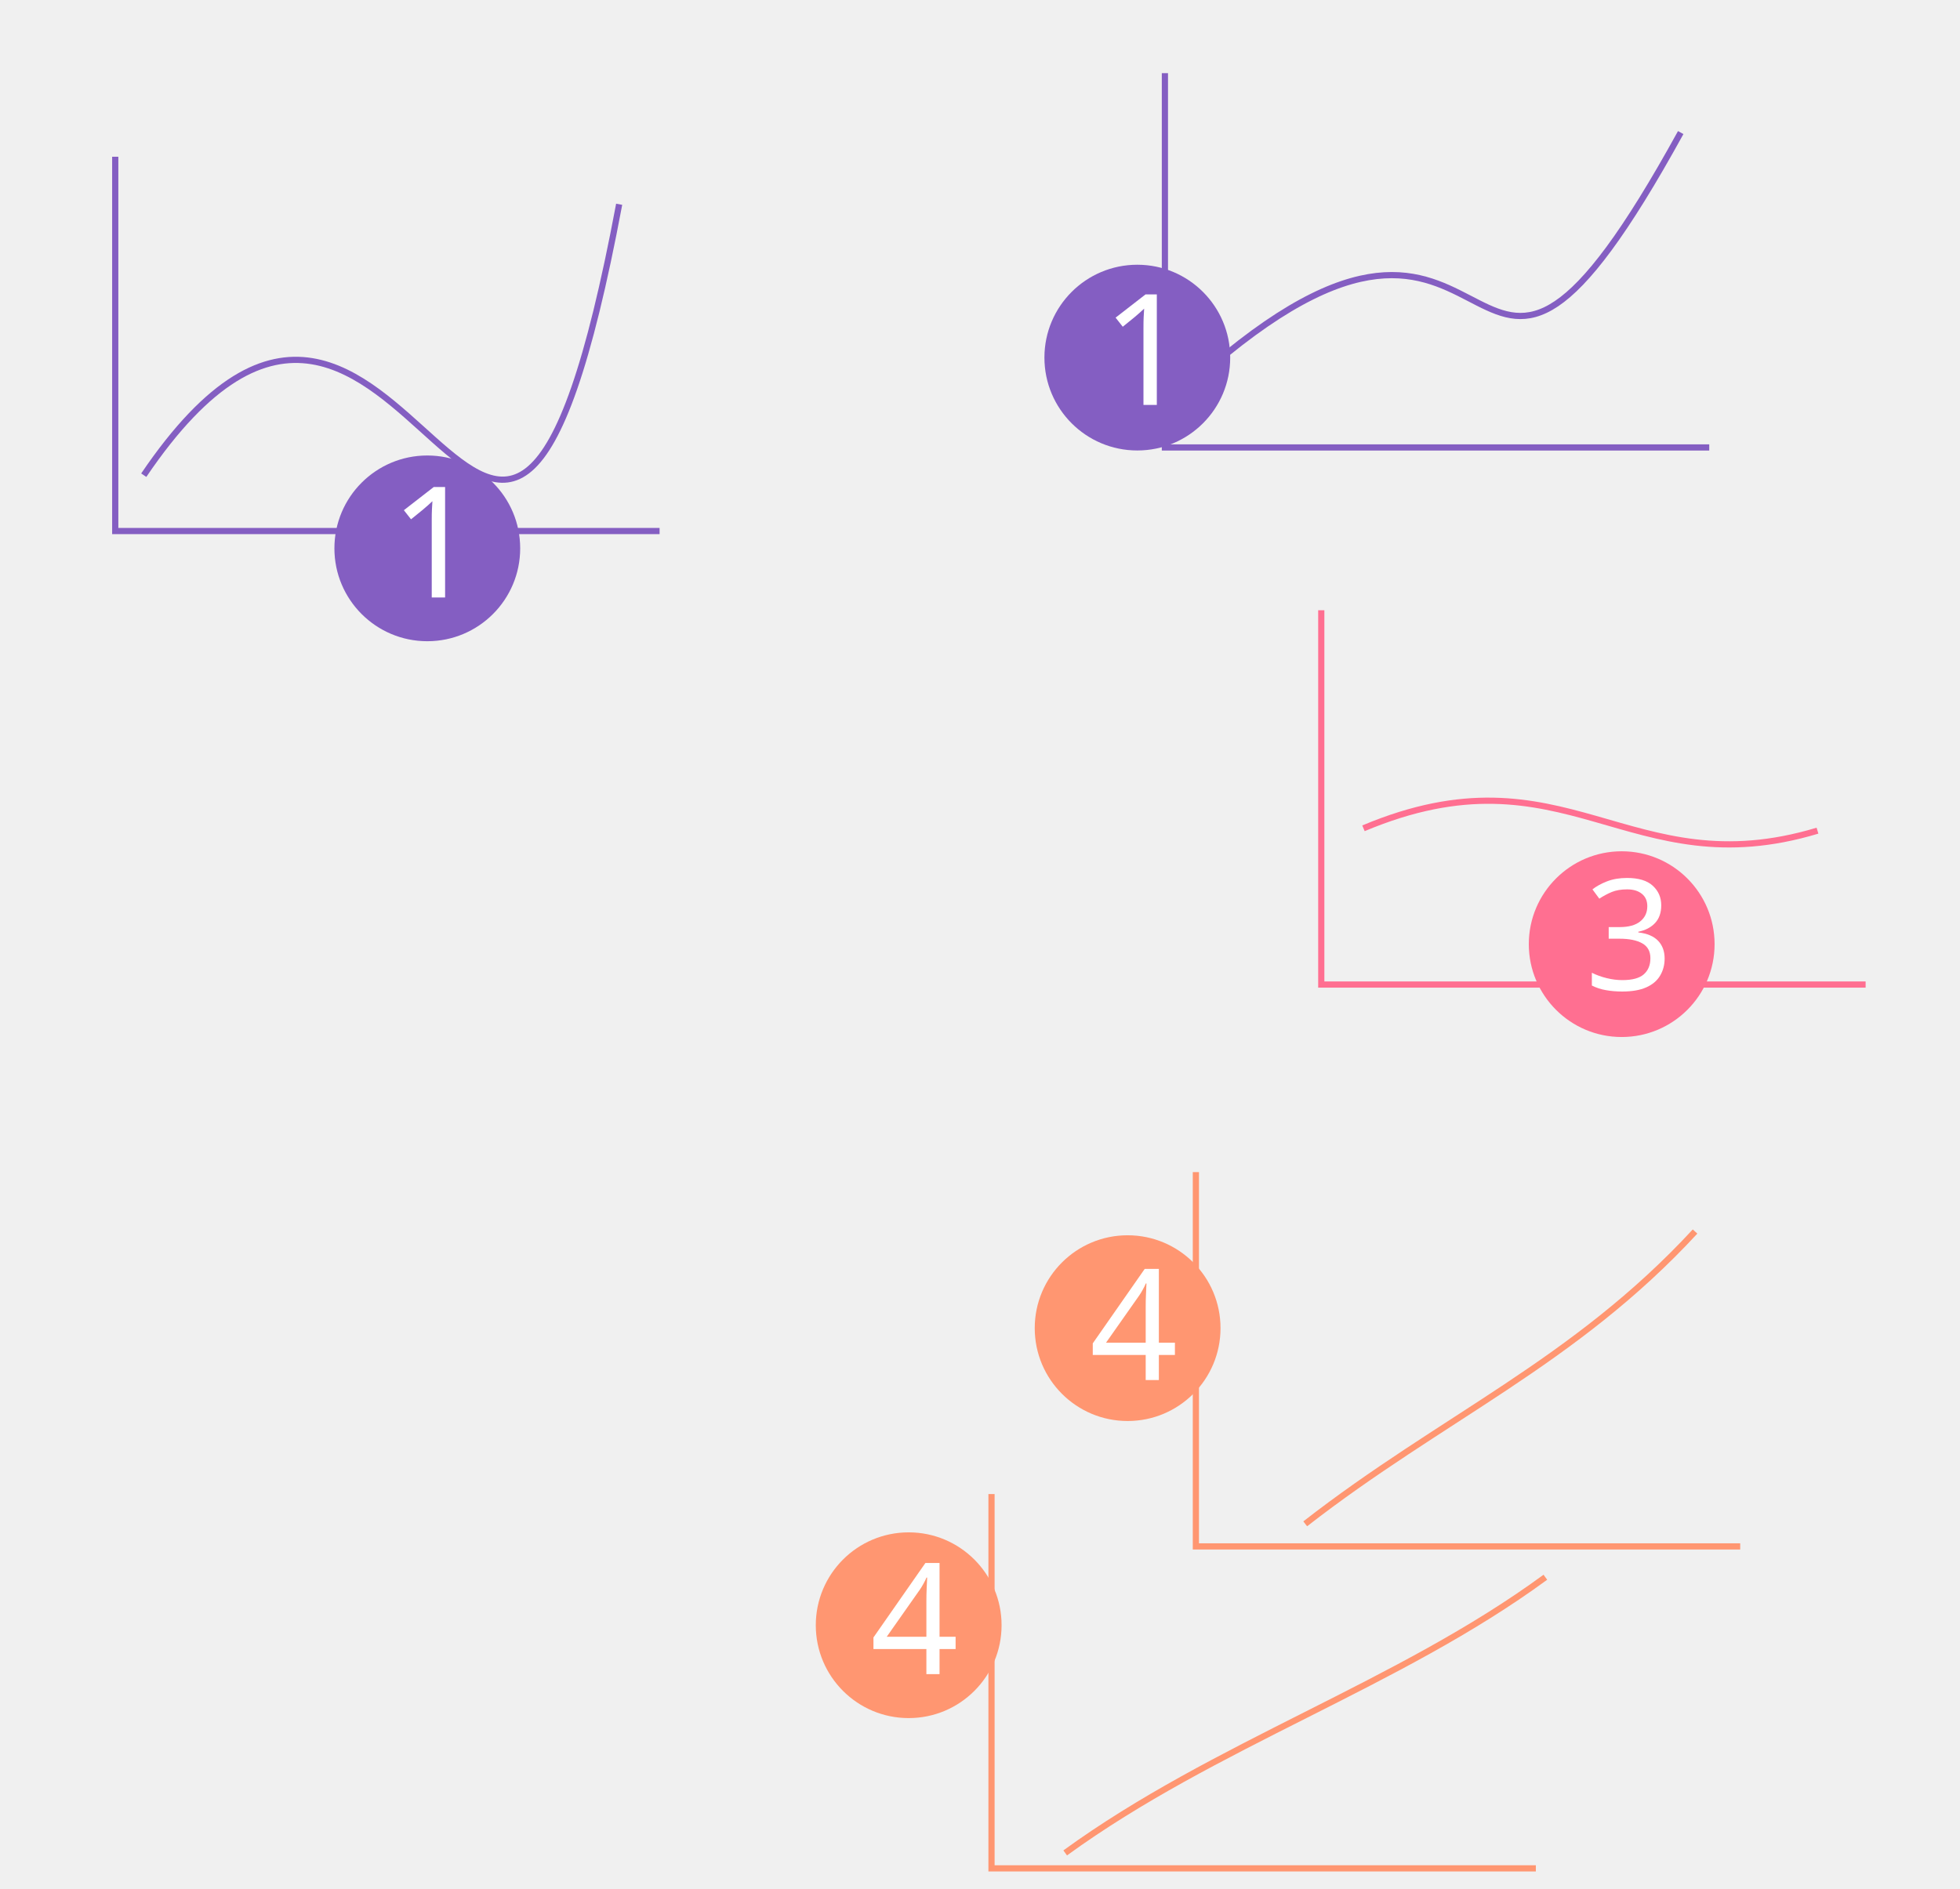
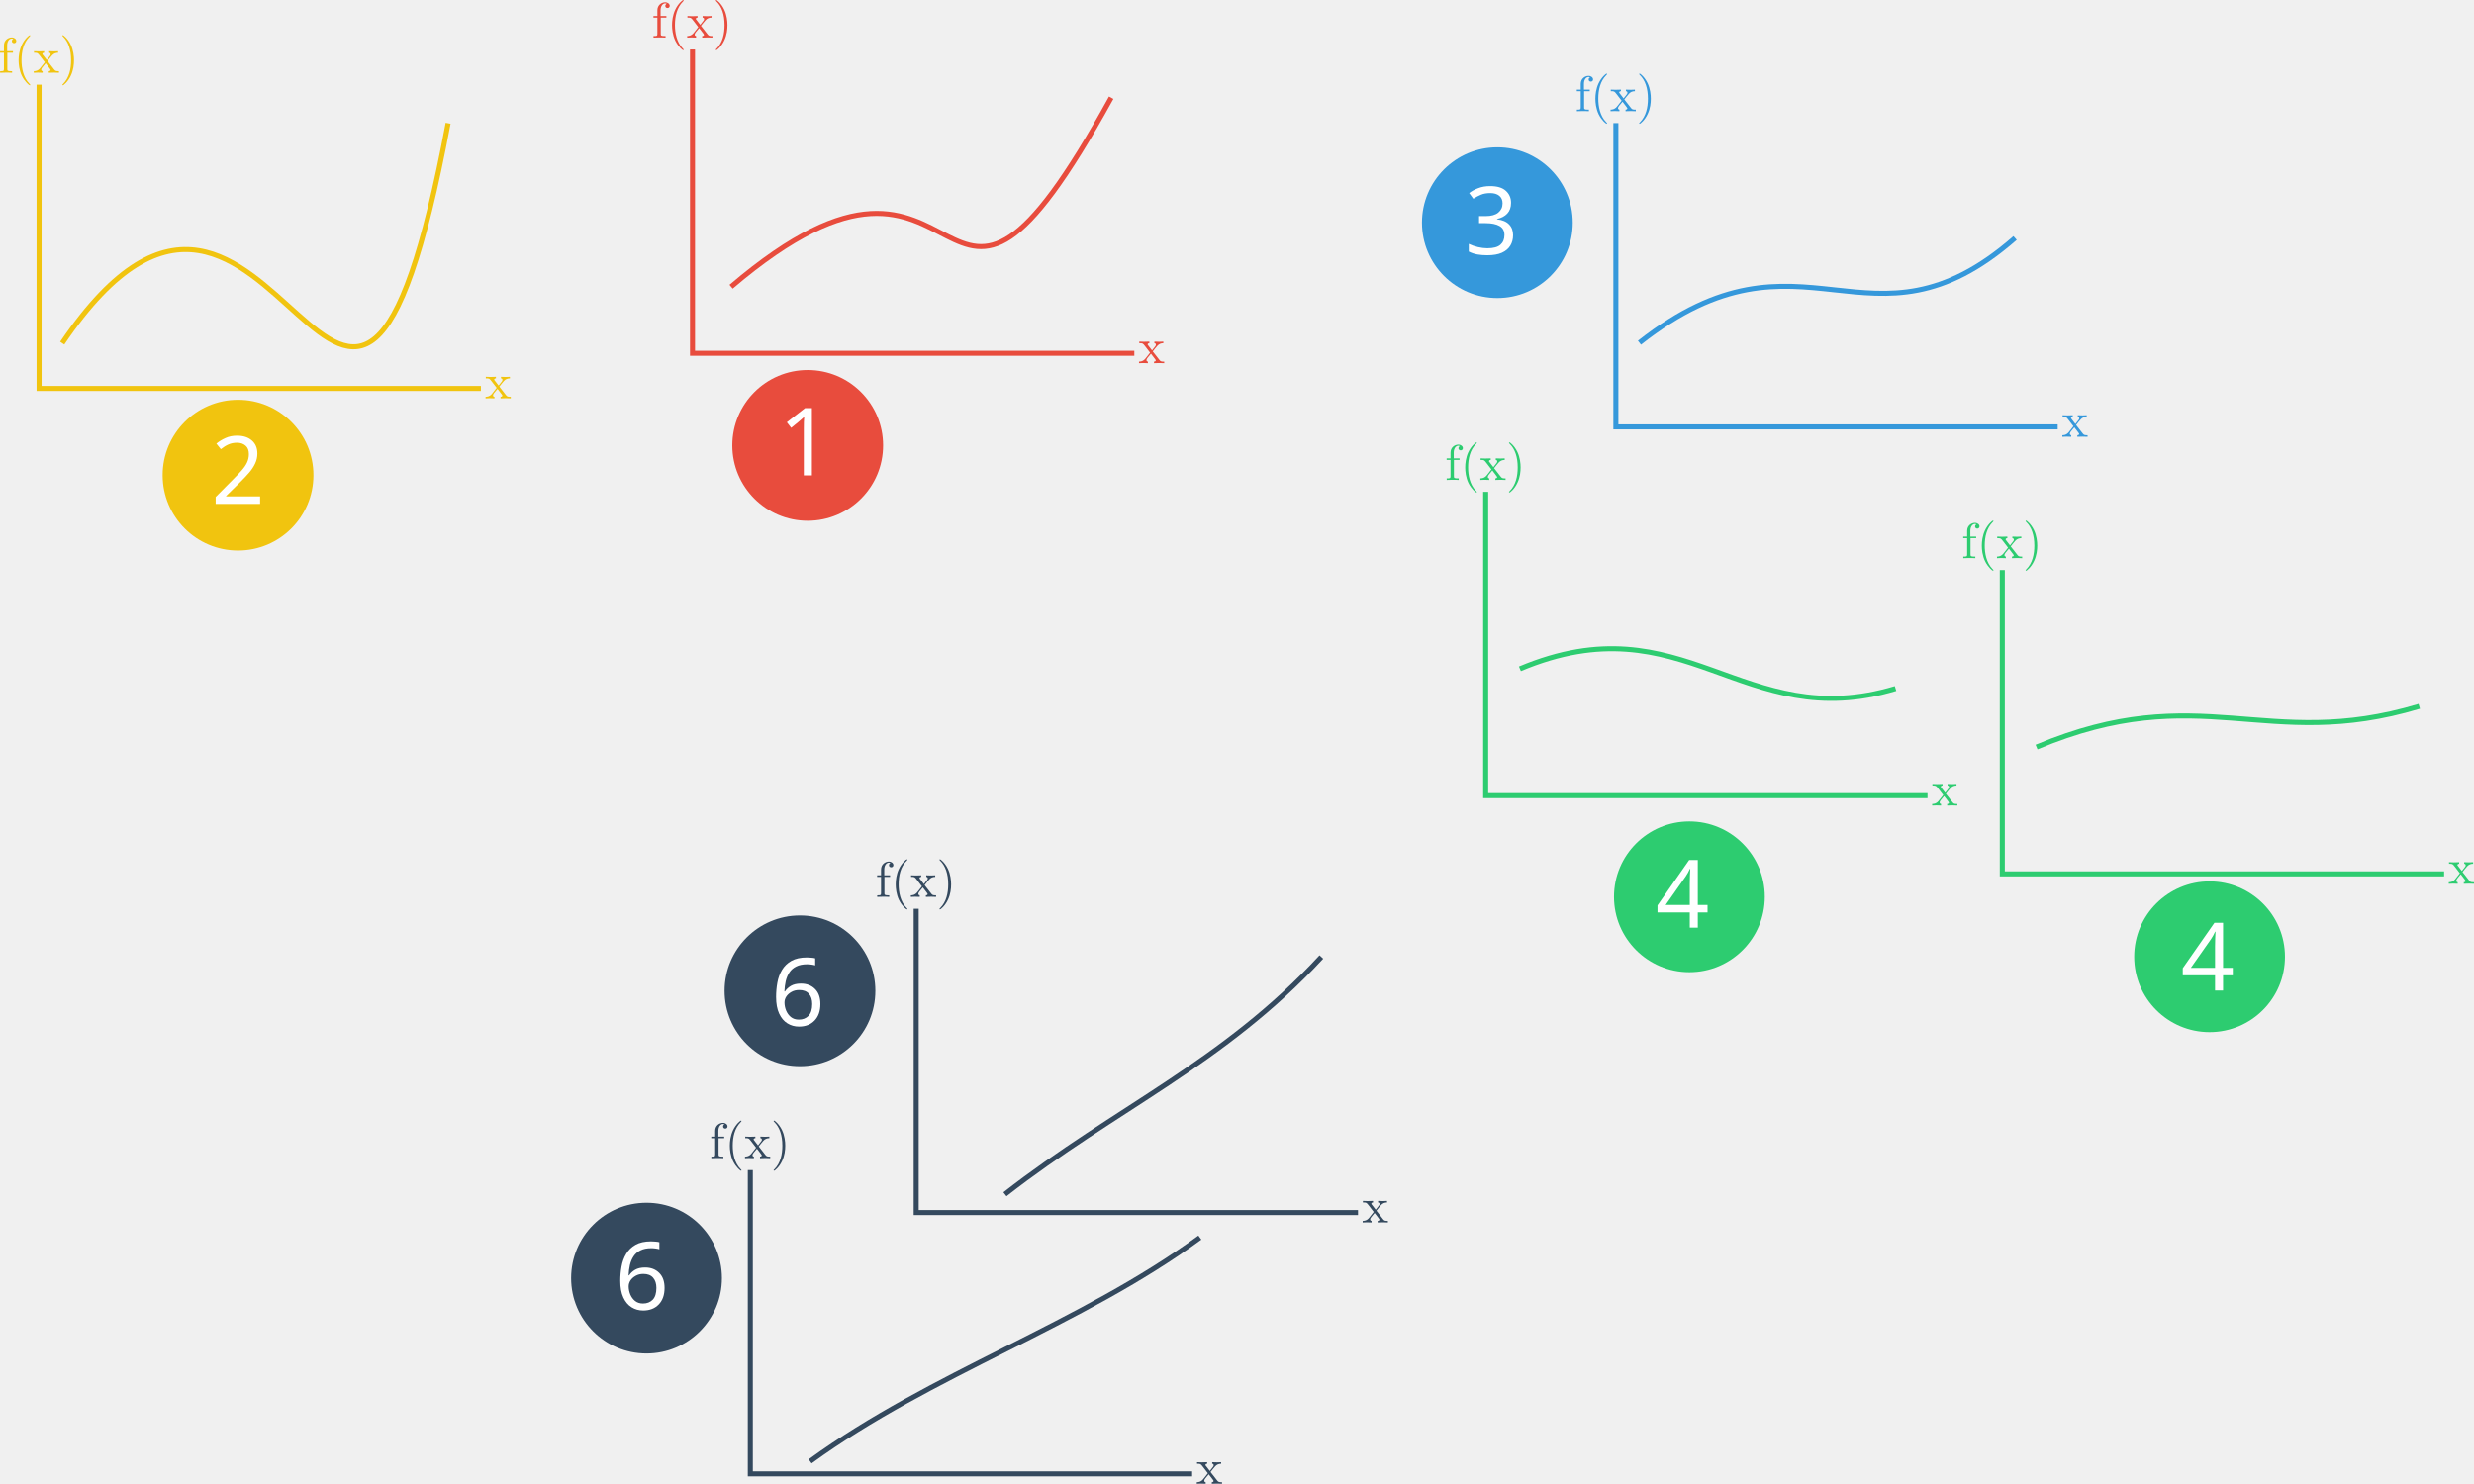
- <svg xmlns="http://www.w3.org/2000/svg" xmlns:xlink="http://www.w3.org/1999/xlink" width="89.323mm" height="86.078mm" viewBox="0 0 316.5 305" id="svg2" version="1.1">
-   <defs id="defs4" />
-   <g id="layer1" transform="translate(19.65482,-107.3367)">
-     <g id="g6652" transform="translate(198.9751,-11.9349)" style="stroke:#ff6f91;stroke-width:1;stroke-miterlimit:4;stroke-dasharray:none;stroke-opacity:1">
-       <path style="fill:none;fill-rule:evenodd;stroke:#ff6f91;stroke-width:1;stroke-linecap:butt;stroke-linejoin:miter;stroke-miterlimit:4;stroke-dasharray:none;stroke-opacity:1" d="m 1.542,253.054 c 32.713,-13.751 42.786,9.586 73.314,0.384" id="path6391" />
-       <g id="g6634" style="stroke:#ff6f91;stroke-width:1;stroke-miterlimit:4;stroke-dasharray:none;stroke-opacity:1">
-         <path style="fill:none;fill-rule:evenodd;stroke:#ff6f91;stroke-width:1;stroke-linecap:butt;stroke-linejoin:miter;stroke-miterlimit:4;stroke-dasharray:none;stroke-opacity:1" d="m -5.271,217.837 0,60.455 87.899,0" id="path6636" />
-         <g transform="translate(-140,145.5)" style="fill:#000000;fill-opacity:1;stroke:#ff6f91;stroke-width:1;stroke-miterlimit:4;stroke-dasharray:none;stroke-opacity:1" id="g6638">
-           <use height="100%" width="100%" xlink:href="#textext-6ef2c4d6-1" x="223.432" y="134.765" id="use6640" style="stroke:#ff6f91;stroke-width:1;stroke-miterlimit:4;stroke-dasharray:none;stroke-opacity:1" />
-         </g>
-         <g transform="translate(-251.75,68.74999)" style="fill:#000000;fill-opacity:1;stroke:#ff6f91;stroke-width:1;stroke-miterlimit:4;stroke-dasharray:none;stroke-opacity:1" id="g6642">
-           <use height="100%" width="100%" xlink:href="#textext-6ef2c4d6-2" x="238.376" y="146.72" id="use6644" style="stroke:#ff6f91;stroke-width:1;stroke-miterlimit:4;stroke-dasharray:none;stroke-opacity:1" />
-           <use height="100%" width="100%" xlink:href="#textext-6ef2c4d6-3" x="241.421" y="146.72" id="use6646" style="stroke:#ff6f91;stroke-width:1;stroke-miterlimit:4;stroke-dasharray:none;stroke-opacity:1" />
-           <use height="100%" width="100%" xlink:href="#textext-6ef2c4d6-1" x="245.295" y="146.72" id="use6648" style="stroke:#ff6f91;stroke-width:1;stroke-miterlimit:4;stroke-dasharray:none;stroke-opacity:1" />
-           <use height="100%" width="100%" xlink:href="#textext-6ef2c4d6-4" x="250.553" y="146.72" id="use6650" style="stroke:#ff6f91;stroke-width:1;stroke-miterlimit:4;stroke-dasharray:none;stroke-opacity:1" />
-         </g>
+ <svg xmlns="http://www.w3.org/2000/svg" xmlns:xlink="http://www.w3.org/1999/xlink" width="138.91mm" height="83.334mm" viewBox="0 0 492.2 295.279" id="svg2" version="1.1">
+   <defs id="defs4">
+     <defs id="defs6417">
+       <g id="g6419">
+         <symbol style="overflow:visible" overflow="visible" id="textext-6ef2c4d6-0">
+           <path style="stroke:none" d="" id="path6422" />
+         </symbol>
+         <symbol style="overflow:visible" overflow="visible" id="textext-6ef2c4d6-1">
+           <path style="stroke:none" d="M 2.859,-2.344 C 3.156,-2.719 3.531,-3.203 3.781,-3.469 4.094,-3.828 4.5,-3.984 4.969,-3.984 l 0,-0.312 c -0.266,0.016 -0.562,0.031 -0.828,0.031 -0.297,0 -0.828,-0.016 -0.953,-0.031 l 0,0.312 c 0.219,0.016 0.297,0.141 0.297,0.312 0,0.156 -0.109,0.281 -0.156,0.344 L 2.719,-2.547 1.938,-3.562 C 1.844,-3.656 1.844,-3.672 1.844,-3.734 c 0,-0.156 0.156,-0.25 0.344,-0.25 l 0,-0.312 c -0.25,0.016 -0.906,0.031 -1.078,0.031 -0.203,0 -0.672,-0.016 -0.938,-0.031 l 0,0.312 c 0.703,0 0.703,0 1.172,0.609 l 0.984,1.281 -0.938,1.188 C 0.922,-0.328 0.328,-0.312 0.125,-0.312 L 0.125,0 c 0.25,-0.016 0.562,-0.031 0.828,-0.031 0.281,0 0.703,0.016 0.938,0.031 l 0,-0.312 c -0.219,-0.031 -0.281,-0.156 -0.281,-0.312 0,-0.219 0.281,-0.547 0.891,-1.266 l 0.766,1 C 3.344,-0.781 3.469,-0.625 3.469,-0.562 c 0,0.094 -0.094,0.25 -0.359,0.25 l 0,0.312 C 3.406,-0.016 3.969,-0.031 4.188,-0.031 c 0.266,0 0.656,0.016 0.953,0.031 l 0,-0.312 c -0.531,0 -0.719,-0.016 -0.938,-0.312 z m 0,0" id="path6425" />
+         </symbol>
+         <symbol style="overflow:visible" overflow="visible" id="textext-6ef2c4d6-2">
+           <path style="stroke:none" d="m 1.75,-4.297 0,-1.156 c 0,-0.875 0.469,-1.359 0.906,-1.359 0.031,0 0.188,0 0.328,0.078 C 2.875,-6.703 2.688,-6.562 2.688,-6.312 c 0,0.219 0.156,0.422 0.438,0.422 0.281,0 0.438,-0.203 0.438,-0.438 0,-0.375 -0.375,-0.703 -0.906,-0.703 -0.688,0 -1.547,0.531 -1.547,1.594 l 0,1.141 -0.781,0 0,0.312 0.781,0 0,3.234 c 0,0.438 -0.109,0.438 -0.766,0.438 l 0,0.312 c 0.391,-0.016 0.859,-0.031 1.125,-0.031 0.406,0 0.875,0 1.266,0.031 l 0,-0.312 -0.203,0 c -0.734,0 -0.75,-0.109 -0.75,-0.469 l 0,-3.203 1.125,0 0,-0.312 z m 0,0" id="path6428" />
+         </symbol>
+         <symbol style="overflow:visible" overflow="visible" id="textext-6ef2c4d6-3">
+           <path style="stroke:none" d="m 3.297,2.391 c 0,-0.031 0,-0.047 -0.172,-0.219 C 1.891,0.922 1.562,-0.969 1.562,-2.5 c 0,-1.734 0.375,-3.469 1.609,-4.703 0.125,-0.125 0.125,-0.141 0.125,-0.172 0,-0.078 -0.031,-0.109 -0.094,-0.109 -0.109,0 -1,0.688 -1.594,1.953 -0.5,1.094 -0.625,2.203 -0.625,3.031 0,0.781 0.109,1.984 0.656,3.125 C 2.25,1.844 3.094,2.5 3.203,2.5 c 0.062,0 0.094,-0.031 0.094,-0.109 z m 0,0" id="path6431" />
+         </symbol>
+         <symbol style="overflow:visible" overflow="visible" id="textext-6ef2c4d6-4">
+           <path style="stroke:none" d="m 2.875,-2.5 c 0,-0.766 -0.109,-1.969 -0.656,-3.109 -0.594,-1.219 -1.453,-1.875 -1.547,-1.875 -0.062,0 -0.109,0.047 -0.109,0.109 0,0.031 0,0.047 0.188,0.234 0.984,0.984 1.547,2.562 1.547,4.641 0,1.719 -0.359,3.469 -1.594,4.719 C 0.562,2.344 0.562,2.359 0.562,2.391 0.562,2.453 0.609,2.5 0.672,2.5 0.766,2.5 1.672,1.812 2.25,0.547 2.766,-0.547 2.875,-1.656 2.875,-2.5 Z m 0,0" id="path6434" />
+         </symbol>
      </g>
+     </defs>
+   </defs>
+   <g transform="translate(1.545838,-115.4856)" id="layer1">
+     <circle r="15" cy="210.047" cx="45.81" id="path4140" style="color:#000000;clip-rule:nonzero;display:inline;overflow:visible;visibility:visible;opacity:1;isolation:auto;mix-blend-mode:normal;color-interpolation:sRGB;color-interpolation-filters:linearRGB;solid-color:#000000;solid-opacity:1;fill:#f1c40f;fill-opacity:1;fill-rule:nonzero;stroke:none;stroke-width:2;stroke-linecap:butt;stroke-linejoin:miter;stroke-miterlimit:4;stroke-dasharray:none;stroke-dashoffset:1.6;stroke-opacity:1;color-rendering:auto;image-rendering:auto;shape-rendering:auto;text-rendering:auto;enable-background:accumulate" />
+     <circle r="15" cy="204.122" cx="159.146" id="path4142" style="color:#000000;clip-rule:nonzero;display:inline;overflow:visible;visibility:visible;opacity:1;isolation:auto;mix-blend-mode:normal;color-interpolation:sRGB;color-interpolation-filters:linearRGB;solid-color:#000000;solid-opacity:1;fill:#e84c3d;fill-opacity:1;fill-rule:nonzero;stroke:none;stroke-width:2;stroke-linecap:butt;stroke-linejoin:miter;stroke-miterlimit:4;stroke-dasharray:none;stroke-dashoffset:1.6;stroke-opacity:1;color-rendering:auto;image-rendering:auto;shape-rendering:auto;text-rendering:auto;enable-background:accumulate" />
+     <circle r="15" cy="369.837" cx="127.079" id="path4144" style="color:#000000;clip-rule:nonzero;display:inline;overflow:visible;visibility:visible;opacity:1;isolation:auto;mix-blend-mode:normal;color-interpolation:sRGB;color-interpolation-filters:linearRGB;solid-color:#000000;solid-opacity:1;fill:#34495e;fill-opacity:1;fill-rule:nonzero;stroke:none;stroke-width:2;stroke-linecap:butt;stroke-linejoin:miter;stroke-miterlimit:4;stroke-dasharray:none;stroke-dashoffset:1.6;stroke-opacity:1;color-rendering:auto;image-rendering:auto;shape-rendering:auto;text-rendering:auto;enable-background:accumulate" />
+     <circle r="15" cy="312.662" cx="157.606" id="path4146" style="color:#000000;clip-rule:nonzero;display:inline;overflow:visible;visibility:visible;opacity:1;isolation:auto;mix-blend-mode:normal;color-interpolation:sRGB;color-interpolation-filters:linearRGB;solid-color:#000000;solid-opacity:1;fill:#34495e;fill-opacity:1;fill-rule:nonzero;stroke:none;stroke-width:2;stroke-linecap:butt;stroke-linejoin:miter;stroke-miterlimit:4;stroke-dasharray:none;stroke-dashoffset:1.6;stroke-opacity:1;color-rendering:auto;image-rendering:auto;shape-rendering:auto;text-rendering:auto;enable-background:accumulate" />
+     <circle r="15" cy="293.953" cx="334.559" id="path4148" style="color:#000000;clip-rule:nonzero;display:inline;overflow:visible;visibility:visible;opacity:1;isolation:auto;mix-blend-mode:normal;color-interpolation:sRGB;color-interpolation-filters:linearRGB;solid-color:#000000;solid-opacity:1;fill:#2dcc70;fill-opacity:1;fill-rule:nonzero;stroke:none;stroke-width:2;stroke-linecap:butt;stroke-linejoin:miter;stroke-miterlimit:4;stroke-dasharray:none;stroke-dashoffset:1.6;stroke-opacity:1;color-rendering:auto;image-rendering:auto;shape-rendering:auto;text-rendering:auto;enable-background:accumulate" />
+     <path id="path6383" d="m 143.906,172.549 c 49.834,-42.489 39.455,28.131 75.617,-37.616" style="fill:none;fill-rule:evenodd;stroke:#e84c3d;stroke-width:1;stroke-linecap:butt;stroke-linejoin:miter;stroke-miterlimit:4;stroke-dasharray:none;stroke-opacity:1" />
+     <path style="fill:none;fill-rule:evenodd;stroke:#e84c3d;stroke-width:1;stroke-linecap:butt;stroke-linejoin:miter;stroke-miterlimit:4;stroke-dasharray:none;stroke-opacity:1" d="m 136.229,125.337 0,60.455 87.899,0" id="path6564" />
+     <g transform="translate(1.49999,52.99999)" style="fill:#e84c3d;fill-opacity:1;stroke:#e84c3d;stroke-width:1;stroke-miterlimit:4;stroke-dasharray:none;stroke-opacity:1" id="g6566">
+       <use height="100%" width="100%" xlink:href="#textext-6ef2c4d6-1" x="223.432" y="134.765" id="use6568" style="stroke:#e84c3d;stroke-width:1;stroke-miterlimit:4;stroke-dasharray:none;stroke-opacity:1;fill:#e84c3d;fill-opacity:1" />
    </g>
-     <g id="g6688" transform="translate(4.225157,-85.18489)" style="stroke:#845ec2;stroke-width:1;stroke-miterlimit:4;stroke-dasharray:none;stroke-opacity:1">
-       <path style="fill:none;fill-rule:evenodd;stroke:#845ec2;stroke-width:1;stroke-linecap:butt;stroke-linejoin:miter;stroke-miterlimit:4;stroke-dasharray:none;stroke-opacity:1" d="M -0.665,269.271 C 41.835,206.519 56.246,331.42 76.103,225.513" id="path6387" />
-       <g id="g6580" style="stroke:#845ec2;stroke-width:1;stroke-miterlimit:4;stroke-dasharray:none;stroke-opacity:1">
-         <path id="path6582" d="m -5.271,217.837 0,60.455 87.899,0" style="fill:none;fill-rule:evenodd;stroke:#845ec2;stroke-width:1;stroke-linecap:butt;stroke-linejoin:miter;stroke-miterlimit:4;stroke-dasharray:none;stroke-opacity:1" />
-         <g id="g6584" style="fill:#000000;fill-opacity:1;stroke:#845ec2;stroke-width:1;stroke-miterlimit:4;stroke-dasharray:none;stroke-opacity:1" transform="translate(-140,145.5)">
-           <use id="use6586" y="134.765" x="223.432" xlink:href="#textext-6ef2c4d6-1" width="100%" height="100%" style="stroke:#845ec2;stroke-width:1;stroke-miterlimit:4;stroke-dasharray:none;stroke-opacity:1" />
-         </g>
-         <g id="g6588" style="fill:#000000;fill-opacity:1;stroke:#845ec2;stroke-width:1;stroke-miterlimit:4;stroke-dasharray:none;stroke-opacity:1" transform="translate(-251.75,68.74999)">
-           <use id="use6590" y="146.72" x="238.376" xlink:href="#textext-6ef2c4d6-2" width="100%" height="100%" style="stroke:#845ec2;stroke-width:1;stroke-miterlimit:4;stroke-dasharray:none;stroke-opacity:1" />
-           <use id="use6592" y="146.72" x="241.421" xlink:href="#textext-6ef2c4d6-3" width="100%" height="100%" style="stroke:#845ec2;stroke-width:1;stroke-miterlimit:4;stroke-dasharray:none;stroke-opacity:1" />
-           <use id="use6594" y="146.72" x="245.295" xlink:href="#textext-6ef2c4d6-1" width="100%" height="100%" style="stroke:#845ec2;stroke-width:1;stroke-miterlimit:4;stroke-dasharray:none;stroke-opacity:1" />
-           <use id="use6596" y="146.72" x="250.553" xlink:href="#textext-6ef2c4d6-4" width="100%" height="100%" style="stroke:#845ec2;stroke-width:1;stroke-miterlimit:4;stroke-dasharray:none;stroke-opacity:1" />
-         </g>
-       </g>
+     <g transform="translate(-110.25,-23.75)" style="fill:#e84c3d;fill-opacity:1;stroke:#e84c3d;stroke-width:1;stroke-miterlimit:4;stroke-dasharray:none;stroke-opacity:1" id="g6570">
+       <use height="100%" width="100%" xlink:href="#textext-6ef2c4d6-2" x="238.376" y="146.72" id="use6572" style="stroke:#e84c3d;stroke-width:1;stroke-miterlimit:4;stroke-dasharray:none;stroke-opacity:1;fill:#e84c3d;fill-opacity:1" />
+       <use height="100%" width="100%" xlink:href="#textext-6ef2c4d6-3" x="241.421" y="146.72" id="use6574" style="stroke:#e84c3d;stroke-width:1;stroke-miterlimit:4;stroke-dasharray:none;stroke-opacity:1;fill:#e84c3d;fill-opacity:1" />
+       <use height="100%" width="100%" xlink:href="#textext-6ef2c4d6-1" x="245.295" y="146.72" id="use6576" style="stroke:#e84c3d;stroke-width:1;stroke-miterlimit:4;stroke-dasharray:none;stroke-opacity:1;fill:#e84c3d;fill-opacity:1" />
+       <use height="100%" width="100%" xlink:href="#textext-6ef2c4d6-4" x="250.553" y="146.72" id="use6578" style="stroke:#e84c3d;stroke-width:1;stroke-miterlimit:4;stroke-dasharray:none;stroke-opacity:1;fill:#e84c3d;fill-opacity:1" />
    </g>
-     <circle style="color:#000000;clip-rule:nonzero;display:inline;overflow:visible;visibility:visible;opacity:1;isolation:auto;mix-blend-mode:normal;color-interpolation:sRGB;color-interpolation-filters:linearRGB;solid-color:#000000;solid-opacity:1;fill:#845ec2;fill-opacity:1;fill-rule:nonzero;stroke:none;stroke-width:2;stroke-linecap:butt;stroke-linejoin:miter;stroke-miterlimit:4;stroke-dasharray:none;stroke-dashoffset:1.6;stroke-opacity:1;color-rendering:auto;image-rendering:auto;shape-rendering:auto;text-rendering:auto;enable-background:accumulate" id="path4140" cx="49.345" cy="195.905" r="15" />
-     <circle style="color:#000000;clip-rule:nonzero;display:inline;overflow:visible;visibility:visible;opacity:1;isolation:auto;mix-blend-mode:normal;color-interpolation:sRGB;color-interpolation-filters:linearRGB;solid-color:#000000;solid-opacity:1;fill:#845ec2;fill-opacity:1;fill-rule:nonzero;stroke:none;stroke-width:2;stroke-linecap:butt;stroke-linejoin:miter;stroke-miterlimit:4;stroke-dasharray:none;stroke-dashoffset:1.6;stroke-opacity:1;color-rendering:auto;image-rendering:auto;shape-rendering:auto;text-rendering:auto;enable-background:accumulate" id="path4142" cx="163.998" cy="165.095" r="15" />
-     <circle style="color:#000000;clip-rule:nonzero;display:inline;overflow:visible;visibility:visible;opacity:1;isolation:auto;mix-blend-mode:normal;color-interpolation:sRGB;color-interpolation-filters:linearRGB;solid-color:#000000;solid-opacity:1;fill:#ff9671;fill-opacity:1;fill-rule:nonzero;stroke:none;stroke-width:2;stroke-linecap:butt;stroke-linejoin:miter;stroke-miterlimit:4;stroke-dasharray:none;stroke-dashoffset:1.6;stroke-opacity:1;color-rendering:auto;image-rendering:auto;shape-rendering:auto;text-rendering:auto;enable-background:accumulate" id="path4144" cx="127.079" cy="369.837" r="15" />
-     <circle style="color:#000000;clip-rule:nonzero;display:inline;overflow:visible;visibility:visible;opacity:1;isolation:auto;mix-blend-mode:normal;color-interpolation:sRGB;color-interpolation-filters:linearRGB;solid-color:#000000;solid-opacity:1;fill:#ff9671;fill-opacity:1;fill-rule:nonzero;stroke:none;stroke-width:2;stroke-linecap:butt;stroke-linejoin:miter;stroke-miterlimit:4;stroke-dasharray:none;stroke-dashoffset:1.6;stroke-opacity:1;color-rendering:auto;image-rendering:auto;shape-rendering:auto;text-rendering:auto;enable-background:accumulate" id="path4146" cx="162.434" cy="321.854" r="15" />
-     <circle style="color:#000000;clip-rule:nonzero;display:inline;overflow:visible;visibility:visible;opacity:1;isolation:auto;mix-blend-mode:normal;color-interpolation:sRGB;color-interpolation-filters:linearRGB;solid-color:#000000;solid-opacity:1;fill:#ff6f91;fill-opacity:1;fill-rule:nonzero;stroke:none;stroke-width:2;stroke-linecap:butt;stroke-linejoin:miter;stroke-miterlimit:4;stroke-dasharray:none;stroke-dashoffset:1.6;stroke-opacity:1;color-rendering:auto;image-rendering:auto;shape-rendering:auto;text-rendering:auto;enable-background:accumulate" id="path4148" cx="242.216" cy="259.832" r="15" />
-     <text xml:space="preserve" style="font-style:normal;font-variant:normal;font-weight:normal;font-stretch:normal;font-size:25px;line-height:125%;font-family:cmss17;-inkscape-font-specification:cmss17;letter-spacing:0px;word-spacing:0px;fill:#ffffff;fill-opacity:1;stroke:none;stroke-width:1px;stroke-linecap:butt;stroke-linejoin:miter;stroke-opacity:1" x="43.345" y="203.837" id="text4169">
-       <tspan id="tspan4171" x="43.345" y="203.837">1</tspan>
+     <path id="path6387" d="m 10.835,183.771 c 42.5,-62.752 56.911,62.148 76.768,-43.758" style="fill:none;fill-rule:evenodd;stroke:#f1c40f;stroke-width:1;stroke-linecap:butt;stroke-linejoin:miter;stroke-miterlimit:4;stroke-dasharray:none;stroke-opacity:1" />
+     <path id="path6582" d="m 6.229,132.337 0,60.455 87.899,0" style="fill:none;fill-rule:evenodd;stroke:#f1c40f;stroke-width:1;stroke-linecap:butt;stroke-linejoin:miter;stroke-miterlimit:4;stroke-dasharray:none;stroke-opacity:1" />
+     <g id="g6584" style="fill:#f1c40f;fill-opacity:1;stroke:#f1c40f;stroke-width:1;stroke-miterlimit:4;stroke-dasharray:none;stroke-opacity:1" transform="translate(-128.5,59.99999)">
+       <use id="use6586" y="134.765" x="223.432" xlink:href="#textext-6ef2c4d6-1" width="100%" height="100%" style="stroke:#f1c40f;stroke-width:1;stroke-miterlimit:4;stroke-dasharray:none;stroke-opacity:1;fill:#f1c40f;fill-opacity:1" />
+     </g>
+     <g id="g6588" style="fill:#f1c40f;fill-opacity:1;stroke:#f1c40f;stroke-width:1;stroke-miterlimit:4;stroke-dasharray:none;stroke-opacity:1" transform="translate(-240.25,-16.75)">
+       <use id="use6590" y="146.72" x="238.376" xlink:href="#textext-6ef2c4d6-2" width="100%" height="100%" style="stroke:#f1c40f;stroke-width:1;stroke-miterlimit:4;stroke-dasharray:none;stroke-opacity:1;fill:#f1c40f;fill-opacity:1" />
+       <use id="use6592" y="146.72" x="241.421" xlink:href="#textext-6ef2c4d6-3" width="100%" height="100%" style="stroke:#f1c40f;stroke-width:1;stroke-miterlimit:4;stroke-dasharray:none;stroke-opacity:1;fill:#f1c40f;fill-opacity:1" />
+       <use id="use6594" y="146.72" x="245.295" xlink:href="#textext-6ef2c4d6-1" width="100%" height="100%" style="stroke:#f1c40f;stroke-width:1;stroke-miterlimit:4;stroke-dasharray:none;stroke-opacity:1;fill:#f1c40f;fill-opacity:1" />
+       <use id="use6596" y="146.72" x="250.553" xlink:href="#textext-6ef2c4d6-4" width="100%" height="100%" style="stroke:#f1c40f;stroke-width:1;stroke-miterlimit:4;stroke-dasharray:none;stroke-opacity:1;fill:#f1c40f;fill-opacity:1" />
+     </g>
+     <path id="path6393" d="m 159.628,406.297 c 24.169,-17.567 53.791,-27.113 77.536,-44.526" style="fill:none;fill-rule:evenodd;stroke:#34495e;stroke-width:1;stroke-linecap:butt;stroke-linejoin:miter;stroke-miterlimit:4;stroke-dasharray:none;stroke-opacity:1" />
+     <path style="fill:none;fill-rule:evenodd;stroke:#34495e;stroke-width:1;stroke-linecap:butt;stroke-linejoin:miter;stroke-miterlimit:4;stroke-dasharray:none;stroke-opacity:1" d="m 147.729,348.337 0,60.455 87.899,0" id="path6600" />
+     <g transform="translate(12.99999,276)" style="fill:#34495e;fill-opacity:1;stroke:#8f44ad;stroke-width:1;stroke-miterlimit:4;stroke-dasharray:none;stroke-opacity:1" id="g6602">
+       <use height="100%" width="100%" xlink:href="#textext-6ef2c4d6-1" x="223.432" y="134.765" id="use6604" style="stroke:#8f44ad;stroke-width:1;stroke-miterlimit:4;stroke-dasharray:none;stroke-opacity:1;fill:#34495e;fill-opacity:1" />
+     </g>
+     <g transform="translate(-98.74999,199.25)" style="fill:#34495e;fill-opacity:1;stroke:#8f44ad;stroke-width:1;stroke-miterlimit:4;stroke-dasharray:none;stroke-opacity:1" id="g6606">
+       <use height="100%" width="100%" xlink:href="#textext-6ef2c4d6-2" x="238.376" y="146.72" id="use6608" style="stroke:#8f44ad;stroke-width:1;stroke-miterlimit:4;stroke-dasharray:none;stroke-opacity:1;fill:#34495e;fill-opacity:1" />
+       <use height="100%" width="100%" xlink:href="#textext-6ef2c4d6-3" x="241.421" y="146.72" id="use6610" style="stroke:#8f44ad;stroke-width:1;stroke-miterlimit:4;stroke-dasharray:none;stroke-opacity:1;fill:#34495e;fill-opacity:1" />
+       <use height="100%" width="100%" xlink:href="#textext-6ef2c4d6-1" x="245.295" y="146.72" id="use6612" style="stroke:#8f44ad;stroke-width:1;stroke-miterlimit:4;stroke-dasharray:none;stroke-opacity:1;fill:#34495e;fill-opacity:1" />
+       <use height="100%" width="100%" xlink:href="#textext-6ef2c4d6-4" x="250.553" y="146.72" id="use6614" style="stroke:#8f44ad;stroke-width:1;stroke-miterlimit:4;stroke-dasharray:none;stroke-opacity:1;fill:#34495e;fill-opacity:1" />
+     </g>
+     <path id="path6395" d="m 198.386,353.145 c 21.986,-17.125 43.436,-26.073 62.95,-47.212" style="fill:none;fill-rule:evenodd;stroke:#34495e;stroke-width:1;stroke-linecap:butt;stroke-linejoin:miter;stroke-miterlimit:4;stroke-dasharray:none;stroke-opacity:1" />
+     <path id="path6618" d="m 180.729,296.337 0,60.455 87.899,0" style="fill:none;fill-rule:evenodd;stroke:#34495e;stroke-width:1;stroke-linecap:butt;stroke-linejoin:miter;stroke-miterlimit:4;stroke-dasharray:none;stroke-opacity:1" />
+     <g id="g6620" style="fill:#34495e;fill-opacity:1;stroke:#34495e;stroke-width:1;stroke-miterlimit:4;stroke-dasharray:none;stroke-opacity:1" transform="translate(45.99999,224)">
+       <use id="use6622" y="134.765" x="223.432" xlink:href="#textext-6ef2c4d6-1" width="100%" height="100%" style="stroke:#34495e;stroke-width:1;stroke-miterlimit:4;stroke-dasharray:none;stroke-opacity:1;fill:#34495e;fill-opacity:1" />
+     </g>
+     <g id="g6624" style="fill:#34495e;fill-opacity:1;stroke:#34495e;stroke-width:1;stroke-miterlimit:4;stroke-dasharray:none;stroke-opacity:1" transform="translate(-65.74999,147.25)">
+       <use id="use6626" y="146.72" x="238.376" xlink:href="#textext-6ef2c4d6-2" width="100%" height="100%" style="stroke:#34495e;stroke-width:1;stroke-miterlimit:4;stroke-dasharray:none;stroke-opacity:1;fill:#34495e;fill-opacity:1" />
+       <use id="use6628" y="146.72" x="241.421" xlink:href="#textext-6ef2c4d6-3" width="100%" height="100%" style="stroke:#34495e;stroke-width:1;stroke-miterlimit:4;stroke-dasharray:none;stroke-opacity:1;fill:#34495e;fill-opacity:1" />
+       <use id="use6630" y="146.72" x="245.295" xlink:href="#textext-6ef2c4d6-1" width="100%" height="100%" style="stroke:#34495e;stroke-width:1;stroke-miterlimit:4;stroke-dasharray:none;stroke-opacity:1;fill:#34495e;fill-opacity:1" />
+       <use id="use6632" y="146.72" x="250.553" xlink:href="#textext-6ef2c4d6-4" width="100%" height="100%" style="stroke:#34495e;stroke-width:1;stroke-miterlimit:4;stroke-dasharray:none;stroke-opacity:1;fill:#34495e;fill-opacity:1" />
+     </g>
+     <path id="path6391" d="m 300.842,248.582 c 32.713,-13.751 44.2,13.121 74.728,3.919" style="fill:none;fill-rule:evenodd;stroke:#2dcc70;stroke-width:1;stroke-linecap:butt;stroke-linejoin:miter;stroke-miterlimit:4;stroke-dasharray:none;stroke-opacity:1" />
+     <path style="fill:none;fill-rule:evenodd;stroke:#2dcc70;stroke-width:1;stroke-linecap:butt;stroke-linejoin:miter;stroke-miterlimit:4;stroke-dasharray:none;stroke-opacity:1" d="m 294.029,213.365 0,60.455 87.899,0" id="path6636" />
+     <g transform="translate(159.3002,141.0282)" style="fill:#2dcc70;fill-opacity:1;stroke:#2dcc70;stroke-width:1;stroke-miterlimit:4;stroke-dasharray:none;stroke-opacity:1" id="g6638">
+       <use height="100%" width="100%" xlink:href="#textext-6ef2c4d6-1" x="223.432" y="134.765" id="use6640" style="stroke:#2dcc70;stroke-width:1;stroke-miterlimit:4;stroke-dasharray:none;stroke-opacity:1;fill:#2dcc70;fill-opacity:1" />
+     </g>
+     <g transform="translate(47.55025,64.27817)" style="fill:#2dcc70;fill-opacity:1;stroke:#2dcc70;stroke-width:1;stroke-miterlimit:4;stroke-dasharray:none;stroke-opacity:1" id="g6642">
+       <use height="100%" width="100%" xlink:href="#textext-6ef2c4d6-2" x="238.376" y="146.72" id="use6644" style="stroke:#2dcc70;stroke-width:1;stroke-miterlimit:4;stroke-dasharray:none;stroke-opacity:1;fill:#2dcc70;fill-opacity:1" />
+       <use height="100%" width="100%" xlink:href="#textext-6ef2c4d6-3" x="241.421" y="146.72" id="use6646" style="stroke:#2dcc70;stroke-width:1;stroke-miterlimit:4;stroke-dasharray:none;stroke-opacity:1;fill:#2dcc70;fill-opacity:1" />
+       <use height="100%" width="100%" xlink:href="#textext-6ef2c4d6-1" x="245.295" y="146.72" id="use6648" style="stroke:#2dcc70;stroke-width:1;stroke-miterlimit:4;stroke-dasharray:none;stroke-opacity:1;fill:#2dcc70;fill-opacity:1" />
+       <use height="100%" width="100%" xlink:href="#textext-6ef2c4d6-4" x="250.553" y="146.72" id="use6650" style="stroke:#2dcc70;stroke-width:1;stroke-miterlimit:4;stroke-dasharray:none;stroke-opacity:1;fill:#2dcc70;fill-opacity:1" />
+     </g>
+     <circle r="15" cy="159.801" cx="296.352" id="path4148-3" style="color:#000000;clip-rule:nonzero;display:inline;overflow:visible;visibility:visible;opacity:1;isolation:auto;mix-blend-mode:normal;color-interpolation:sRGB;color-interpolation-filters:linearRGB;solid-color:#000000;solid-opacity:1;fill:#3598db;fill-opacity:1;fill-rule:nonzero;stroke:none;stroke-width:2;stroke-linecap:butt;stroke-linejoin:miter;stroke-miterlimit:4;stroke-dasharray:none;stroke-dashoffset:1.6;stroke-opacity:1;color-rendering:auto;image-rendering:auto;shape-rendering:auto;text-rendering:auto;enable-background:accumulate" />
+     <path id="path6391-7" d="m 324.624,183.686 c 32.713,-25.772 45.614,4.636 74.728,-20.829" style="fill:none;fill-rule:evenodd;stroke:#3598db;stroke-width:1;stroke-linecap:butt;stroke-linejoin:miter;stroke-miterlimit:4;stroke-dasharray:none;stroke-opacity:1" />
+     <path style="fill:none;fill-rule:evenodd;stroke:#3598db;stroke-width:1;stroke-linecap:butt;stroke-linejoin:miter;stroke-miterlimit:4;stroke-dasharray:none;stroke-opacity:1" d="m 319.932,139.983 0,60.455 87.899,0" id="path6636-3" />
+     <g transform="translate(185.2031,67.64622)" style="fill:#3598db;fill-opacity:1;stroke:#3598db;stroke-width:1;stroke-miterlimit:4;stroke-dasharray:none;stroke-opacity:1" id="g6638-5">
+       <use height="100%" width="100%" xlink:href="#textext-6ef2c4d6-1" x="223.432" y="134.765" id="use6640-6" style="stroke:#3598db;stroke-width:1;stroke-miterlimit:4;stroke-dasharray:none;stroke-opacity:1;fill:#3598db;fill-opacity:1" />
+     </g>
+     <g transform="translate(73.45309,-9.103773)" style="fill:#3598db;fill-opacity:1;stroke:#3598db;stroke-width:1;stroke-miterlimit:4;stroke-dasharray:none;stroke-opacity:1" id="g6642-2">
+       <use height="100%" width="100%" xlink:href="#textext-6ef2c4d6-2" x="238.376" y="146.72" id="use6644-9" style="stroke:#3598db;stroke-width:1;stroke-miterlimit:4;stroke-dasharray:none;stroke-opacity:1;fill:#3598db;fill-opacity:1" />
+       <use height="100%" width="100%" xlink:href="#textext-6ef2c4d6-3" x="241.421" y="146.72" id="use6646-1" style="stroke:#3598db;stroke-width:1;stroke-miterlimit:4;stroke-dasharray:none;stroke-opacity:1;fill:#3598db;fill-opacity:1" />
+       <use height="100%" width="100%" xlink:href="#textext-6ef2c4d6-1" x="245.295" y="146.72" id="use6648-2" style="stroke:#3598db;stroke-width:1;stroke-miterlimit:4;stroke-dasharray:none;stroke-opacity:1;fill:#3598db;fill-opacity:1" />
+       <use height="100%" width="100%" xlink:href="#textext-6ef2c4d6-4" x="250.553" y="146.72" id="use6650-7" style="stroke:#3598db;stroke-width:1;stroke-miterlimit:4;stroke-dasharray:none;stroke-opacity:1;fill:#3598db;fill-opacity:1" />
+     </g>
+     <circle r="15" cy="305.885" cx="438.048" id="path4148-0" style="color:#000000;clip-rule:nonzero;display:inline;overflow:visible;visibility:visible;opacity:1;isolation:auto;mix-blend-mode:normal;color-interpolation:sRGB;color-interpolation-filters:linearRGB;solid-color:#000000;solid-opacity:1;fill:#2dcc70;fill-opacity:1;fill-rule:nonzero;stroke:none;stroke-width:2;stroke-linecap:butt;stroke-linejoin:miter;stroke-miterlimit:4;stroke-dasharray:none;stroke-dashoffset:1.6;stroke-opacity:1;color-rendering:auto;image-rendering:auto;shape-rendering:auto;text-rendering:auto;enable-background:accumulate" />
+     <path id="path6391-3" d="m 403.624,264.15 c 32.713,-13.751 45.614,1.1 76.142,-8.101" style="fill:none;fill-rule:evenodd;stroke:#2dcc70;stroke-width:1;stroke-linecap:butt;stroke-linejoin:miter;stroke-miterlimit:4;stroke-dasharray:none;stroke-opacity:1" />
+     <path style="fill:none;fill-rule:evenodd;stroke:#2dcc70;stroke-width:1;stroke-linecap:butt;stroke-linejoin:miter;stroke-miterlimit:4;stroke-dasharray:none;stroke-opacity:1" d="m 396.811,228.933 0,60.455 87.899,0" id="path6636-0" />
+     <g transform="translate(262.0817,156.5959)" style="fill:#2dcc70;fill-opacity:1;stroke:#16a086;stroke-width:1;stroke-miterlimit:4;stroke-dasharray:none;stroke-opacity:1" id="g6638-6">
+       <use height="100%" width="100%" xlink:href="#textext-6ef2c4d6-1" x="223.432" y="134.765" id="use6640-2" style="stroke:#16a086;stroke-width:1;stroke-miterlimit:4;stroke-dasharray:none;stroke-opacity:1;fill:#2dcc70;fill-opacity:1" />
+     </g>
+     <g transform="translate(150.3318,79.84596)" style="fill:#2dcc70;fill-opacity:1;stroke:#16a086;stroke-width:1;stroke-miterlimit:4;stroke-dasharray:none;stroke-opacity:1" id="g6642-6">
+       <use height="100%" width="100%" xlink:href="#textext-6ef2c4d6-2" x="238.376" y="146.72" id="use6644-1" style="stroke:#16a086;stroke-width:1;stroke-miterlimit:4;stroke-dasharray:none;stroke-opacity:1;fill:#2dcc70;fill-opacity:1" />
+       <use height="100%" width="100%" xlink:href="#textext-6ef2c4d6-3" x="241.421" y="146.72" id="use6646-8" style="stroke:#16a086;stroke-width:1;stroke-miterlimit:4;stroke-dasharray:none;stroke-opacity:1;fill:#2dcc70;fill-opacity:1" />
+       <use height="100%" width="100%" xlink:href="#textext-6ef2c4d6-1" x="245.295" y="146.72" id="use6648-7" style="stroke:#16a086;stroke-width:1;stroke-miterlimit:4;stroke-dasharray:none;stroke-opacity:1;fill:#2dcc70;fill-opacity:1" />
+       <use height="100%" width="100%" xlink:href="#textext-6ef2c4d6-4" x="250.553" y="146.72" id="use6650-9" style="stroke:#16a086;stroke-width:1;stroke-miterlimit:4;stroke-dasharray:none;stroke-opacity:1;fill:#2dcc70;fill-opacity:1" />
+     </g>
+     <text xml:space="preserve" style="font-style:normal;font-weight:normal;font-size:18.75px;line-height:125%;font-family:sans-serif;letter-spacing:0px;word-spacing:0px;fill:#ffffff;fill-opacity:1;stroke:none;stroke-width:1px;stroke-linecap:butt;stroke-linejoin:miter;stroke-opacity:1" x="40.454" y="215.765" id="text4424">
+       <tspan id="tspan4426" x="40.454" y="215.765">2</tspan>
    </text>
-     <text xml:space="preserve" style="font-style:normal;font-variant:normal;font-weight:normal;font-stretch:normal;font-size:25px;line-height:125%;font-family:cmss17;-inkscape-font-specification:cmss17;letter-spacing:0px;word-spacing:0px;fill:#ffffff;fill-opacity:1;stroke:none;stroke-width:1px;stroke-linecap:butt;stroke-linejoin:miter;stroke-opacity:1" x="236.272" y="267.235" id="text4169-3">
-       <tspan id="tspan4171-6" x="236.272" y="267.235">3</tspan>
+     <text xml:space="preserve" style="font-style:normal;font-weight:normal;font-size:18.75px;line-height:125%;font-family:sans-serif;letter-spacing:0px;word-spacing:0px;fill:#ffffff;fill-opacity:1;stroke:none;stroke-width:1px;stroke-linecap:butt;stroke-linejoin:miter;stroke-opacity:1" x="153.325" y="210.099" id="text4424-3">
+       <tspan id="tspan4426-6" x="153.325" y="210.099">1</tspan>
    </text>
-     <text xml:space="preserve" style="font-style:normal;font-variant:normal;font-weight:normal;font-stretch:normal;font-size:25px;line-height:125%;font-family:cmss17;-inkscape-font-specification:cmss17;letter-spacing:0px;word-spacing:0px;fill:#ffffff;fill-opacity:1;stroke:none;stroke-width:1px;stroke-linecap:butt;stroke-linejoin:miter;stroke-opacity:1" x="158.272" y="172.735" id="text4169-7">
-       <tspan id="tspan4171-5" x="158.272" y="172.735">1</tspan>
+     <text xml:space="preserve" style="font-style:normal;font-weight:normal;font-size:18.75px;line-height:125%;font-family:sans-serif;letter-spacing:0px;word-spacing:0px;fill:#ffffff;fill-opacity:1;stroke:none;stroke-width:1px;stroke-linecap:butt;stroke-linejoin:miter;stroke-opacity:1" x="289.825" y="166.099" id="text4424-7">
+       <tspan id="tspan4426-5" x="289.825" y="166.099">3</tspan>
    </text>
-     <text xml:space="preserve" style="font-style:normal;font-variant:normal;font-weight:normal;font-stretch:normal;font-size:25px;line-height:125%;font-family:cmss17;-inkscape-font-specification:cmss17;letter-spacing:0px;word-spacing:0px;fill:#ffffff;fill-opacity:1;stroke:none;stroke-width:1px;stroke-linecap:butt;stroke-linejoin:miter;stroke-opacity:1" x="156.272" y="330.235" id="text4169-35">
-       <tspan id="tspan4171-62" x="156.272" y="330.235">4</tspan>
+     <text xml:space="preserve" style="font-style:normal;font-weight:normal;font-size:18.75px;line-height:125%;font-family:sans-serif;letter-spacing:0px;word-spacing:0px;fill:#ffffff;fill-opacity:1;stroke:none;stroke-width:1px;stroke-linecap:butt;stroke-linejoin:miter;stroke-opacity:1" x="327.825" y="300.099" id="text4424-35">
+       <tspan id="tspan4426-62" x="327.825" y="300.099">4</tspan>
    </text>
-     <text xml:space="preserve" style="font-style:normal;font-variant:normal;font-weight:normal;font-stretch:normal;font-size:25px;line-height:125%;font-family:cmss17;-inkscape-font-specification:cmss17;letter-spacing:0px;word-spacing:0px;fill:#ffffff;fill-opacity:1;stroke:none;stroke-width:1px;stroke-linecap:butt;stroke-linejoin:miter;stroke-opacity:1" x="120.858" y="377.735" id="text4169-9">
-       <tspan id="tspan4171-1" x="120.858" y="377.735">4</tspan>
+     <text xml:space="preserve" style="font-style:normal;font-weight:normal;font-size:18.75px;line-height:125%;font-family:sans-serif;letter-spacing:0px;word-spacing:0px;fill:#ffffff;fill-opacity:1;stroke:none;stroke-width:1px;stroke-linecap:butt;stroke-linejoin:miter;stroke-opacity:1" x="432.325" y="312.599" id="text4424-9">
+       <tspan id="tspan4426-1" x="432.325" y="312.599">4</tspan>
    </text>
-     <g id="g6700" transform="translate(173.7251,-98.68488)" style="stroke:#845ec2;stroke-width:1;stroke-miterlimit:4;stroke-dasharray:none;stroke-opacity:1;fill:none;fill-opacity:1">
-       <path style="fill:none;fill-rule:evenodd;stroke:#845ec2;stroke-width:1;stroke-linecap:butt;stroke-linejoin:miter;stroke-miterlimit:4;stroke-dasharray:none;stroke-opacity:1;fill-opacity:1" d="M 2.406,265.049 C 52.24,222.56 41.861,293.18 78.022,227.433" id="path6383" />
-       <g id="g6562" style="stroke:#845ec2;stroke-width:1;stroke-miterlimit:4;stroke-dasharray:none;stroke-opacity:1;fill:none;fill-opacity:1">
-         <path style="fill:none;fill-rule:evenodd;stroke:#845ec2;stroke-width:1;stroke-linecap:butt;stroke-linejoin:miter;stroke-miterlimit:4;stroke-dasharray:none;stroke-opacity:1;fill-opacity:1" d="m -5.271,217.837 0,60.455 87.899,0" id="path6564" />
-         <g transform="translate(-140,145.5)" style="fill:none;fill-opacity:1;stroke:#845ec2;stroke-width:1;stroke-miterlimit:4;stroke-dasharray:none;stroke-opacity:1" id="g6566">
-           <use height="100%" width="100%" xlink:href="#textext-6ef2c4d6-1" x="223.432" y="134.765" id="use6568" style="stroke:#845ec2;stroke-width:1;stroke-miterlimit:4;stroke-dasharray:none;stroke-opacity:1;fill:none;fill-opacity:1" />
-         </g>
-         <g transform="translate(-251.75,68.74999)" style="fill:none;fill-opacity:1;stroke:#845ec2;stroke-width:1;stroke-miterlimit:4;stroke-dasharray:none;stroke-opacity:1" id="g6570">
-           <use height="100%" width="100%" xlink:href="#textext-6ef2c4d6-2" x="238.376" y="146.72" id="use6572" style="stroke:#845ec2;stroke-width:1;stroke-miterlimit:4;stroke-dasharray:none;stroke-opacity:1;fill:none;fill-opacity:1" />
-           <use height="100%" width="100%" xlink:href="#textext-6ef2c4d6-3" x="241.421" y="146.72" id="use6574" style="stroke:#845ec2;stroke-width:1;stroke-miterlimit:4;stroke-dasharray:none;stroke-opacity:1;fill:none;fill-opacity:1" />
-           <use height="100%" width="100%" xlink:href="#textext-6ef2c4d6-1" x="245.295" y="146.72" id="use6576" style="stroke:#845ec2;stroke-width:1;stroke-miterlimit:4;stroke-dasharray:none;stroke-opacity:1;fill:none;fill-opacity:1" />
-           <use height="100%" width="100%" xlink:href="#textext-6ef2c4d6-4" x="250.553" y="146.72" id="use6578" style="stroke:#845ec2;stroke-width:1;stroke-miterlimit:4;stroke-dasharray:none;stroke-opacity:1;fill:none;fill-opacity:1" />
-         </g>
-       </g>
-     </g>
-     <g id="g6676" transform="translate(145.7252,130.8151)" style="stroke:#ff9671;stroke-width:1;stroke-miterlimit:4;stroke-dasharray:none;stroke-opacity:1">
-       <path style="fill:none;fill-rule:evenodd;stroke:#ff9671;stroke-width:1;stroke-linecap:butt;stroke-linejoin:miter;stroke-miterlimit:4;stroke-dasharray:none;stroke-opacity:1" d="M 6.628,275.797 C 30.797,258.23 60.419,248.684 84.164,231.271" id="path6393" />
-       <g id="g6598" style="stroke:#ff9671;stroke-width:1;stroke-miterlimit:4;stroke-dasharray:none;stroke-opacity:1">
-         <path style="fill:none;fill-rule:evenodd;stroke:#ff9671;stroke-width:1;stroke-linecap:butt;stroke-linejoin:miter;stroke-miterlimit:4;stroke-dasharray:none;stroke-opacity:1" d="m -5.271,217.837 0,60.455 87.899,0" id="path6600" />
-         <g transform="translate(-140,145.5)" style="fill:#000000;fill-opacity:1;stroke:#ff9671;stroke-width:1;stroke-miterlimit:4;stroke-dasharray:none;stroke-opacity:1" id="g6602">
-           <use height="100%" width="100%" xlink:href="#textext-6ef2c4d6-1" x="223.432" y="134.765" id="use6604" style="stroke:#ff9671;stroke-width:1;stroke-miterlimit:4;stroke-dasharray:none;stroke-opacity:1" />
-         </g>
-         <g transform="translate(-251.75,68.74999)" style="fill:#000000;fill-opacity:1;stroke:#ff9671;stroke-width:1;stroke-miterlimit:4;stroke-dasharray:none;stroke-opacity:1" id="g6606">
-           <use height="100%" width="100%" xlink:href="#textext-6ef2c4d6-2" x="238.376" y="146.72" id="use6608" style="stroke:#ff9671;stroke-width:1;stroke-miterlimit:4;stroke-dasharray:none;stroke-opacity:1" />
-           <use height="100%" width="100%" xlink:href="#textext-6ef2c4d6-3" x="241.421" y="146.72" id="use6610" style="stroke:#ff9671;stroke-width:1;stroke-miterlimit:4;stroke-dasharray:none;stroke-opacity:1" />
-           <use height="100%" width="100%" xlink:href="#textext-6ef2c4d6-1" x="245.295" y="146.72" id="use6612" style="stroke:#ff9671;stroke-width:1;stroke-miterlimit:4;stroke-dasharray:none;stroke-opacity:1" />
-           <use height="100%" width="100%" xlink:href="#textext-6ef2c4d6-4" x="250.553" y="146.72" id="use6614" style="stroke:#ff9671;stroke-width:1;stroke-miterlimit:4;stroke-dasharray:none;stroke-opacity:1" />
-         </g>
-       </g>
-     </g>
-     <g id="g6664" transform="translate(178.7251,78.81509)" style="stroke:#ff9671;stroke-width:1;stroke-miterlimit:4;stroke-dasharray:none;stroke-opacity:1">
-       <path style="fill:none;fill-rule:evenodd;stroke:#ff9671;stroke-width:1;stroke-linecap:butt;stroke-linejoin:miter;stroke-miterlimit:4;stroke-dasharray:none;stroke-opacity:1" d="m 12.386,274.645 c 21.986,-17.125 43.436,-26.073 62.95,-47.212" id="path6395" />
-       <g id="g6616" style="stroke:#ff9671;stroke-width:1;stroke-miterlimit:4;stroke-dasharray:none;stroke-opacity:1">
-         <path id="path6618" d="m -5.271,217.837 0,60.455 87.899,0" style="fill:none;fill-rule:evenodd;stroke:#ff9671;stroke-width:1;stroke-linecap:butt;stroke-linejoin:miter;stroke-miterlimit:4;stroke-dasharray:none;stroke-opacity:1" />
-         <g id="g6620" style="fill:#000000;fill-opacity:1;stroke:#ff9671;stroke-width:1;stroke-miterlimit:4;stroke-dasharray:none;stroke-opacity:1" transform="translate(-140,145.5)">
-           <use id="use6622" y="134.765" x="223.432" xlink:href="#textext-6ef2c4d6-1" width="100%" height="100%" style="stroke:#ff9671;stroke-width:1;stroke-miterlimit:4;stroke-dasharray:none;stroke-opacity:1" />
-         </g>
-         <g id="g6624" style="fill:#000000;fill-opacity:1;stroke:#ff9671;stroke-width:1;stroke-miterlimit:4;stroke-dasharray:none;stroke-opacity:1" transform="translate(-251.75,68.74999)">
-           <use id="use6626" y="146.72" x="238.376" xlink:href="#textext-6ef2c4d6-2" width="100%" height="100%" style="stroke:#ff9671;stroke-width:1;stroke-miterlimit:4;stroke-dasharray:none;stroke-opacity:1" />
-           <use id="use6628" y="146.72" x="241.421" xlink:href="#textext-6ef2c4d6-3" width="100%" height="100%" style="stroke:#ff9671;stroke-width:1;stroke-miterlimit:4;stroke-dasharray:none;stroke-opacity:1" />
-           <use id="use6630" y="146.72" x="245.295" xlink:href="#textext-6ef2c4d6-1" width="100%" height="100%" style="stroke:#ff9671;stroke-width:1;stroke-miterlimit:4;stroke-dasharray:none;stroke-opacity:1" />
-           <use id="use6632" y="146.72" x="250.553" xlink:href="#textext-6ef2c4d6-4" width="100%" height="100%" style="stroke:#ff9671;stroke-width:1;stroke-miterlimit:4;stroke-dasharray:none;stroke-opacity:1" />
-         </g>
-       </g>
-     </g>
+     <text xml:space="preserve" style="font-style:normal;font-weight:normal;font-size:18.75px;line-height:125%;font-family:sans-serif;letter-spacing:0px;word-spacing:0px;fill:#ffffff;fill-opacity:1;stroke:none;stroke-width:1px;stroke-linecap:butt;stroke-linejoin:miter;stroke-opacity:1" x="151.825" y="319.599" id="text4424-2">
+       <tspan id="tspan4426-7" x="151.825" y="319.599">6</tspan>
+     </text>
+     <text xml:space="preserve" style="font-style:normal;font-weight:normal;font-size:18.75px;line-height:125%;font-family:sans-serif;letter-spacing:0px;word-spacing:0px;fill:#ffffff;fill-opacity:1;stroke:none;stroke-width:1px;stroke-linecap:butt;stroke-linejoin:miter;stroke-opacity:1" x="120.825" y="376.099" id="text4424-0">
+       <tspan id="tspan4426-9" x="120.825" y="376.099">6</tspan>
+     </text>
  </g>
</svg>
